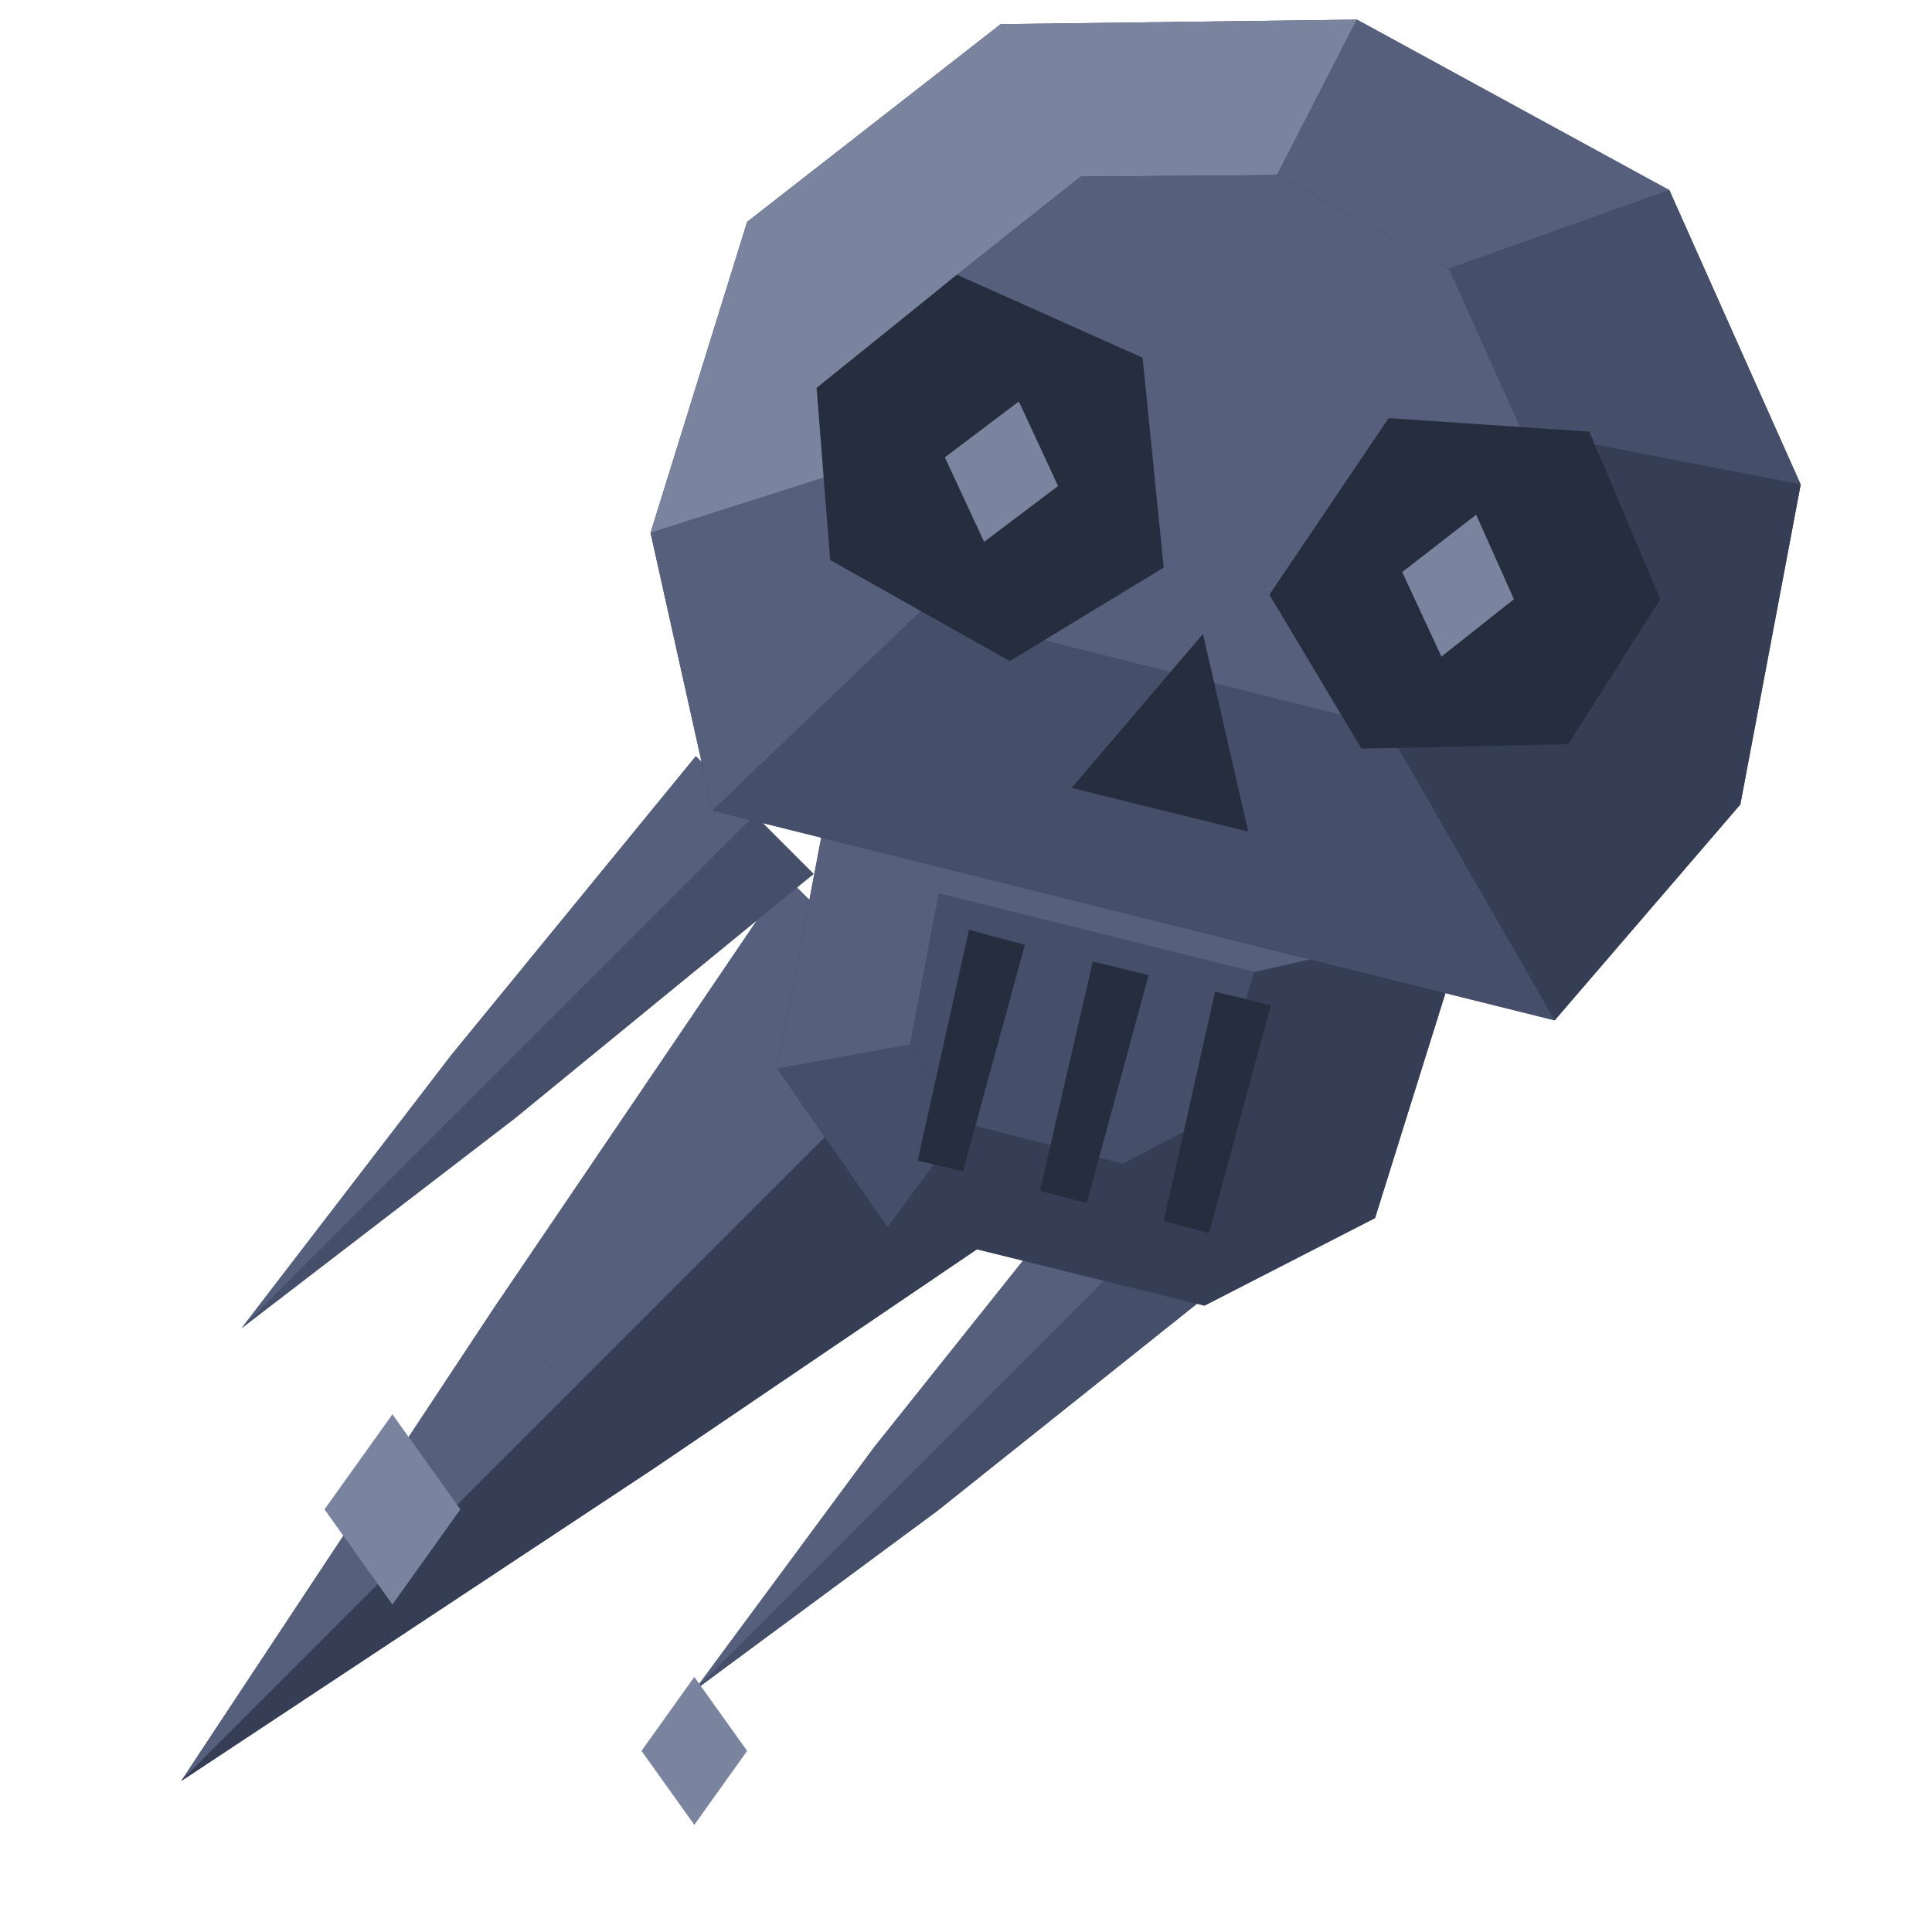
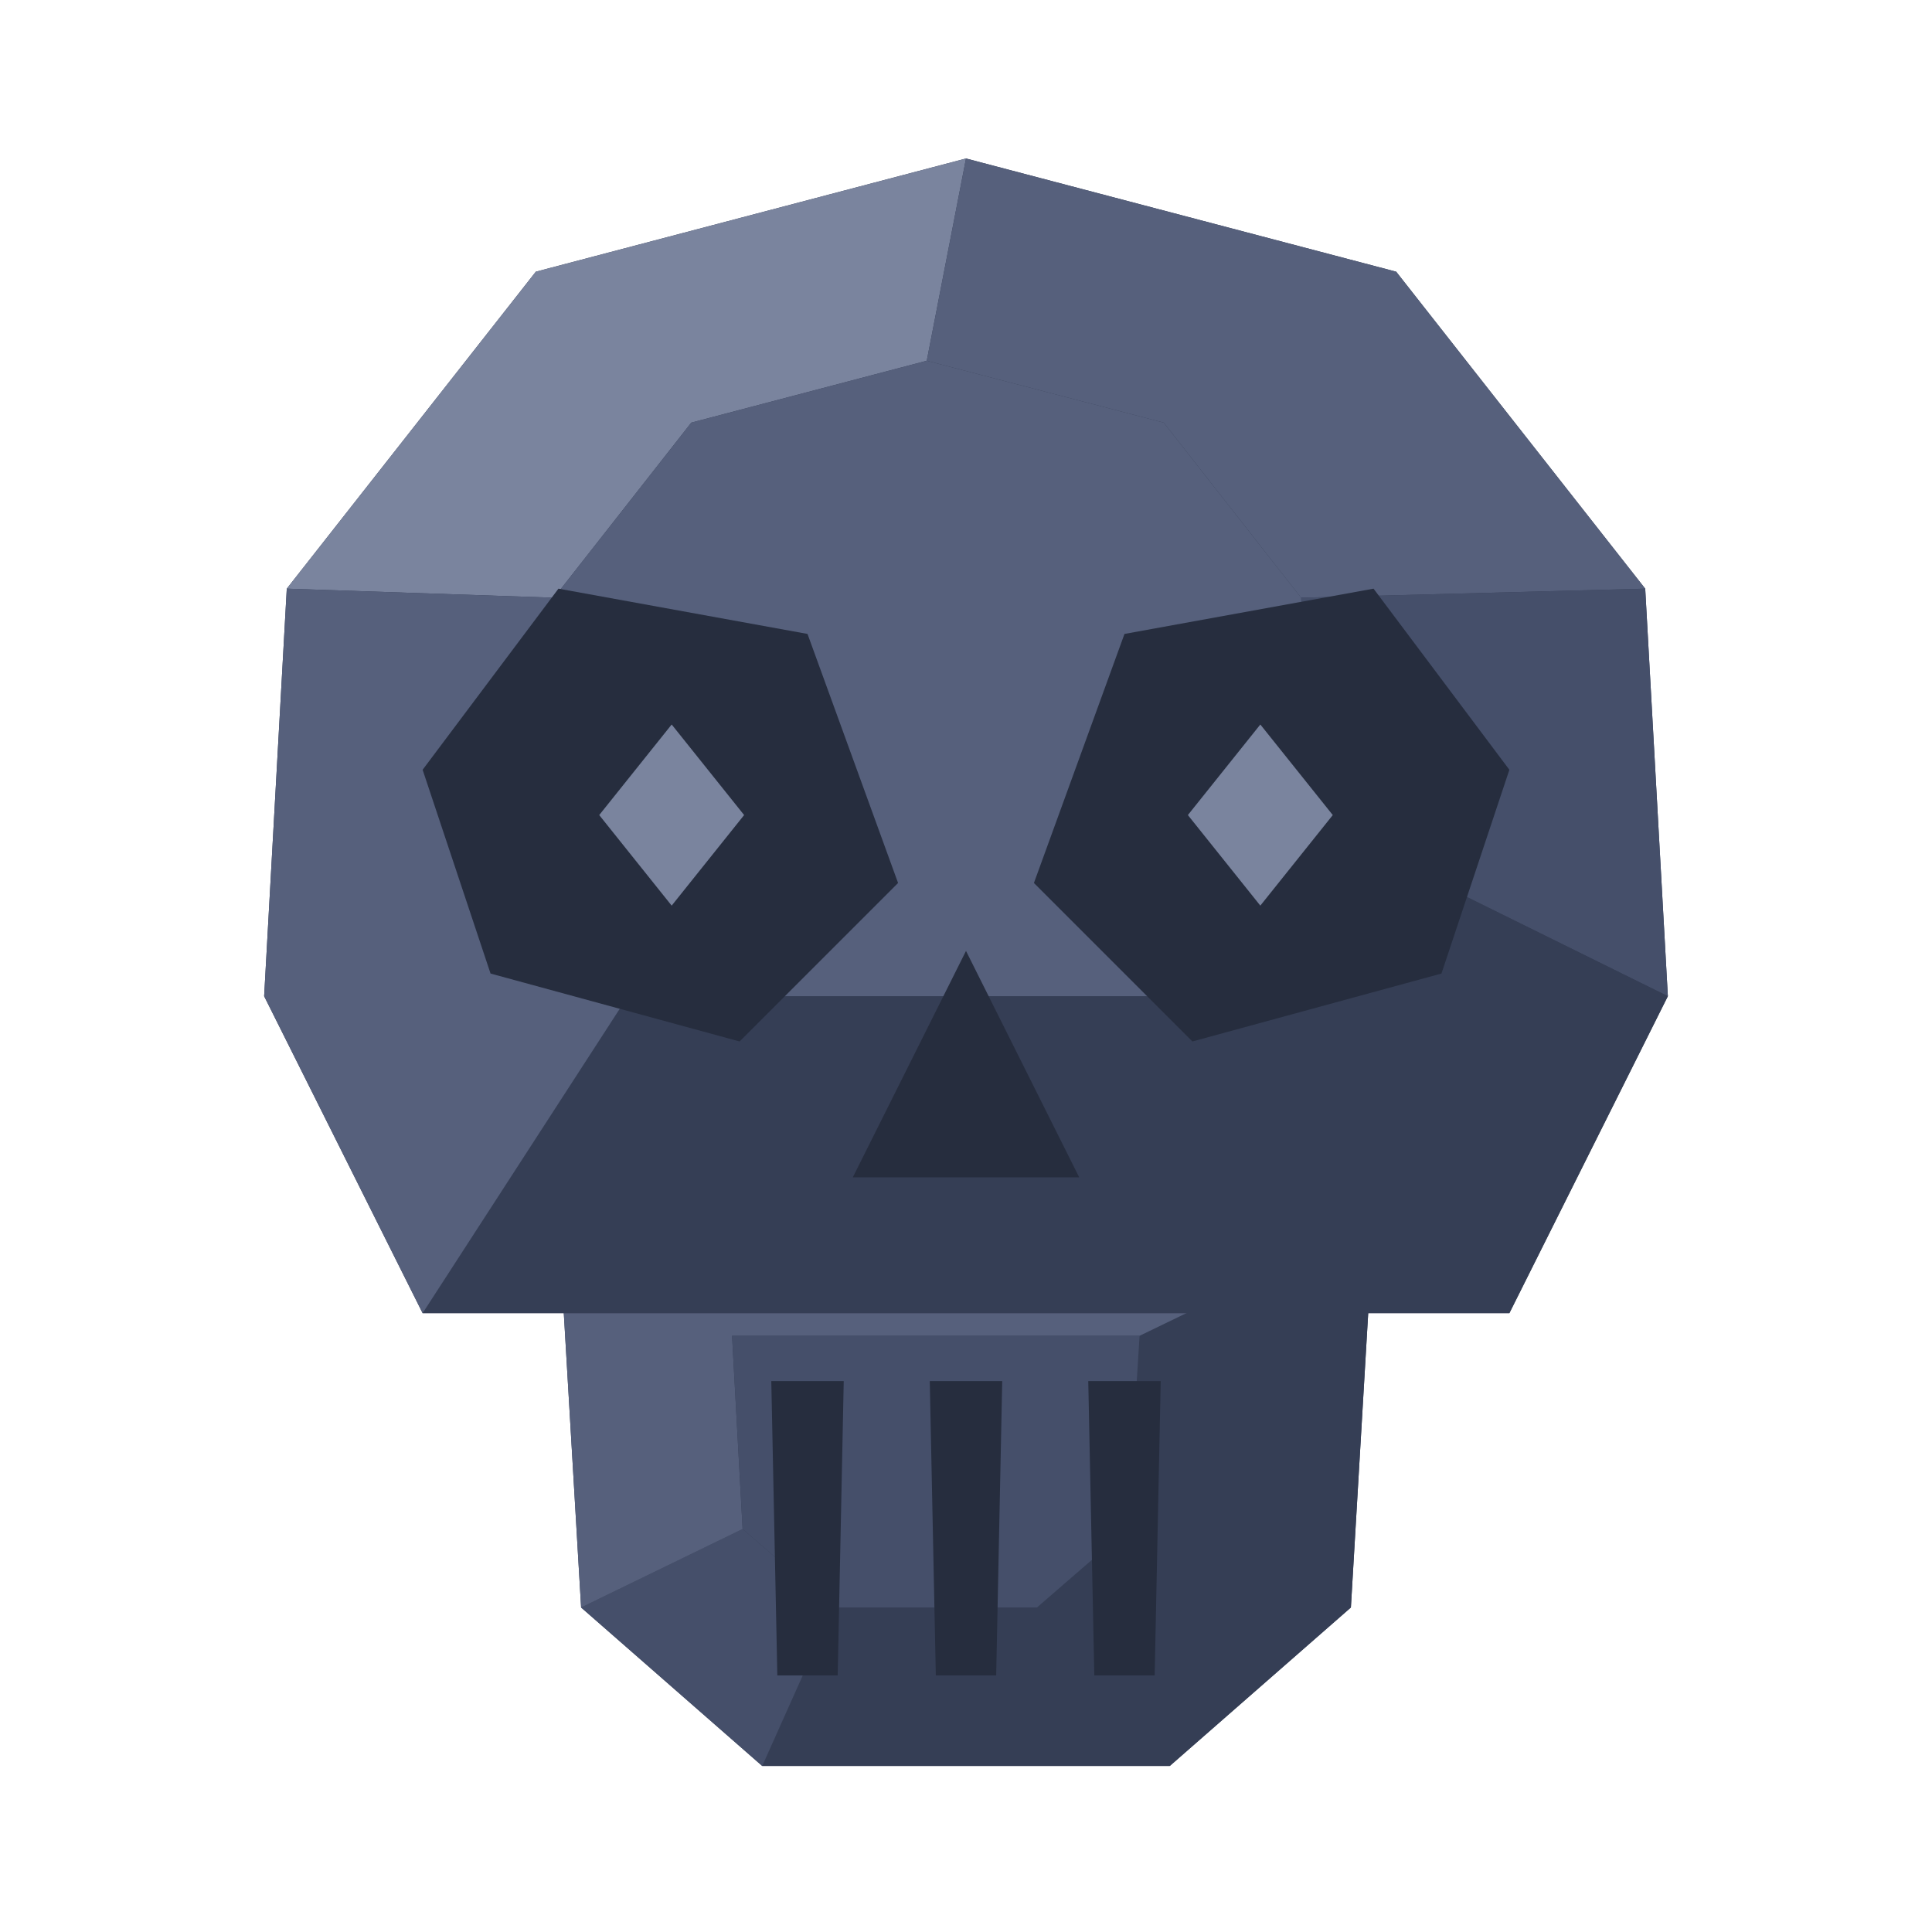
<svg xmlns="http://www.w3.org/2000/svg" viewBox="0 0 128 128" width="128" height="128">
-   <polygon fill="#353e55" points="52.1,58.1 32.7,86.7 12,118 12,118 43.3,97.3 71.9,77.9" />
-   <polygon fill="#56607c" points="62,68 38,92 32.7,86.7 52.1,58.1" />
-   <polygon fill="#353e55" points="62,68 38,92 43.3,97.3 71.9,77.9" />
-   <polygon fill="#56607c" points="38,92 12,118 12,118 32.7,86.7" />
-   <polygon fill="#353e55" points="38,92 12,118 12,118 43.3,97.3" />
-   <polygon fill="#454f6a" points="46.1,50.1 29.9,69.9 16,88 16,88 34.1,74.1 53.9,57.9" />
-   <polygon fill="#56607c" points="50,54 32,72 29.9,69.9 46.1,50.1" />
-   <polygon fill="#454f6a" points="50,54 32,72 34.1,74.1 53.9,57.9" />
-   <polygon fill="#56607c" points="32,72 16,88 16,88 29.9,69.9" />
-   <polygon fill="#454f6a" points="32,72 16,88 16,88 34.1,74.1" />
-   <polygon fill="#454f6a" points="72.1,78.1 57.9,95.9 46,112 46,112 62.1,100.1 79.9,85.9" />
-   <polygon fill="#56607c" points="76,82 60,98 57.9,95.9 72.1,78.1" />
-   <polygon fill="#454f6a" points="76,82 60,98 62.1,100.1 79.9,85.9" />
-   <polygon fill="#56607c" points="60,98 46,112 46,112 57.9,95.9" />
-   <polygon fill="#454f6a" points="60,98 46,112 46,112 62.1,100.1" />
-   <polygon fill="#7a849e" points="26,93.7 30.5,100 26,106.3 21.5,100" />
-   <polygon fill="#7a849e" points="46,111.1 49.5,116 46,120.9 42.5,116" />
-   <polygon fill="#353e55" points="55.3,50.8 97.2,61.2 91.1,80.7 79.8,86.5 58.8,81.3 51.5,70.8" />
-   <polygon fill="#353e55" points="97.2,61.2 91.1,80.7 79.8,86.5 58.8,81.3 63.9,74.4 74.4,77.1 80.1,74.1 83.1,64.4" />
-   <polygon fill="#454f6a" points="58.8,81.3 51.5,70.8 60.3,69.2 63.9,74.4" />
-   <polygon fill="#56607c" points="51.5,70.8 55.3,50.8 97.2,61.2 83.1,64.4 62.2,59.2 60.3,69.2" />
-   <polygon fill="#454f6a" points="62.2,59.2 83.1,64.4 80.1,74.1 74.4,77.1 63.9,74.4 60.3,69.2" />
-   <polygon fill="#262d3e" points="64.2,61.6 67.9,62.6 63.8,77.6 60.8,76.9" />
-   <polygon fill="#262d3e" points="72.4,63.7 76.1,64.6 72,79.7 68.9,78.9" />
-   <polygon fill="#262d3e" points="80.5,65.7 84.2,66.6 80.1,81.7 77.1,80.9" />
-   <polygon fill="#353e55" points="43.1,35.3 49.5,14.7 66.3,1.6 89.9,1.3 110.6,12.6 119.3,32.1 115.3,53.3 103,67.6 47.2,53.7" />
-   <polygon fill="#7a849e" points="43.1,35.3 49.5,14.7 66.3,1.6 89.9,1.3 84.6,11.6 71.6,11.7 62.4,19 58.8,30.3" />
-   <polygon fill="#56607c" points="89.9,1.3 110.6,12.6 96,17.8 84.6,11.6" />
-   <polygon fill="#454f6a" points="110.6,12.6 119.3,32.1 100.8,28.5 96,17.8" />
-   <polygon fill="#353e55" points="119.3,32.1 115.3,53.3 103,67.6 91.8,48.1 98.6,40.2 100.8,28.5" />
-   <polygon fill="#454f6a" points="103,67.6 47.2,53.7 61.1,40.4 91.8,48.1" />
-   <polygon fill="#56607c" points="47.2,53.7 43.1,35.3 58.8,30.3 61.1,40.4" />
-   <polygon fill="#56607c" points="58.8,30.3 62.4,19 71.6,11.7 84.6,11.6 96,17.8 100.8,28.5 98.6,40.2 91.8,48.1 61.1,40.4" />
-   <polygon fill="#262d3e" points="54.1,25.7 63.4,18.2 75.7,23.7 77.1,37.6 66.9,43.8 55,37.1" />
-   <polygon fill="#262d3e" points="110,39.7 105.3,28.6 92,27.7 84.1,39.4 90.2,49.6 103.9,49.3" />
-   <polygon fill="#262d3e" points="79.7,42 82.7,55.1 71,52.2" />
-   <polygon fill="#7a849e" points="67.5,26.6 70.1,32.2 65.2,35.9 62.6,30.3" />
-   <polygon fill="#7a849e" points="97.8,34.1 100.3,39.7 95.5,43.5 92.9,37.9" />
+   <polygon fill="#353e55" points="37,81 91,81 89.5,106.5 77.5,117 50.5,117 38.5,106.5" />
+   <polygon fill="#353e55" points="91,81 89.5,106.5 77.5,117 50.5,117 55.2,106.5 68.7,106.5 74.7,101.3 75.5,88.5" />
+   <polygon fill="#454f6a" points="50.5,117 38.5,106.5 49.2,101.3 55.2,106.5" />
+   <polygon fill="#56607c" points="38.5,106.5 37,81 91,81 75.5,88.5 48.5,88.5 49.2,101.3" />
+   <polygon fill="#454f6a" points="48.5,88.5 75.5,88.5 74.7,101.3 68.7,106.5 55.2,106.5 49.2,101.3" />
+   <polygon fill="#262d3e" points="51.1,91.5 55.9,91.5 55.5,111 51.5,111" />
+   <polygon fill="#262d3e" points="61.6,91.5 66.4,91.5 66,111 62,111" />
+   <polygon fill="#262d3e" points="72.1,91.5 76.9,91.5 76.5,111 72.5,111" />
+   <polygon fill="#353e55" points="17.5,66 19,39 35.5,18 64,10.5 92.5,18 109,39 110.5,66 100,87 28,87" />
+   <polygon fill="#7a849e" points="19,39 35.5,18 64,10.5 61.4,23.9 45.8,28 36.7,39.6" />
+   <polygon fill="#56607c" points="64,10.5 92.5,18 109,39 86.2,39.6 77.1,28 61.4,23.9" />
+   <polygon fill="#454f6a" points="109,39 110.5,66 87,54.4 86.2,39.6" />
+   <polygon fill="#353e55" points="110.5,66 100,87 28,87 41.6,66 81.2,66 87,54.4" />
+   <polygon fill="#56607c" points="28,87 17.5,66 19,39 36.7,39.6 35.9,54.4 41.6,66" />
+   <polygon fill="#56607c" points="35.9,54.4 36.7,39.6 45.8,28 61.4,23.9 77.1,28 86.2,39.6 87,54.4 81.2,66 41.6,66" />
+   <polygon fill="#262d3e" points="28,51 37,39 53.5,42 59.5,58.5 49,69 32.5,64.5" />
+   <polygon fill="#262d3e" points="100,51 91,39 74.5,42 68.5,58.5 79,69 95.5,64.5" />
+   <polygon fill="#262d3e" points="64,63 71.5,78 56.5,78" />
+   <polygon fill="#7a849e" points="44.5,48 49.3,54 44.5,60 39.7,54" />
+   <polygon fill="#7a849e" points="83.5,48 88.3,54 83.5,60 78.7,54" />
</svg>
